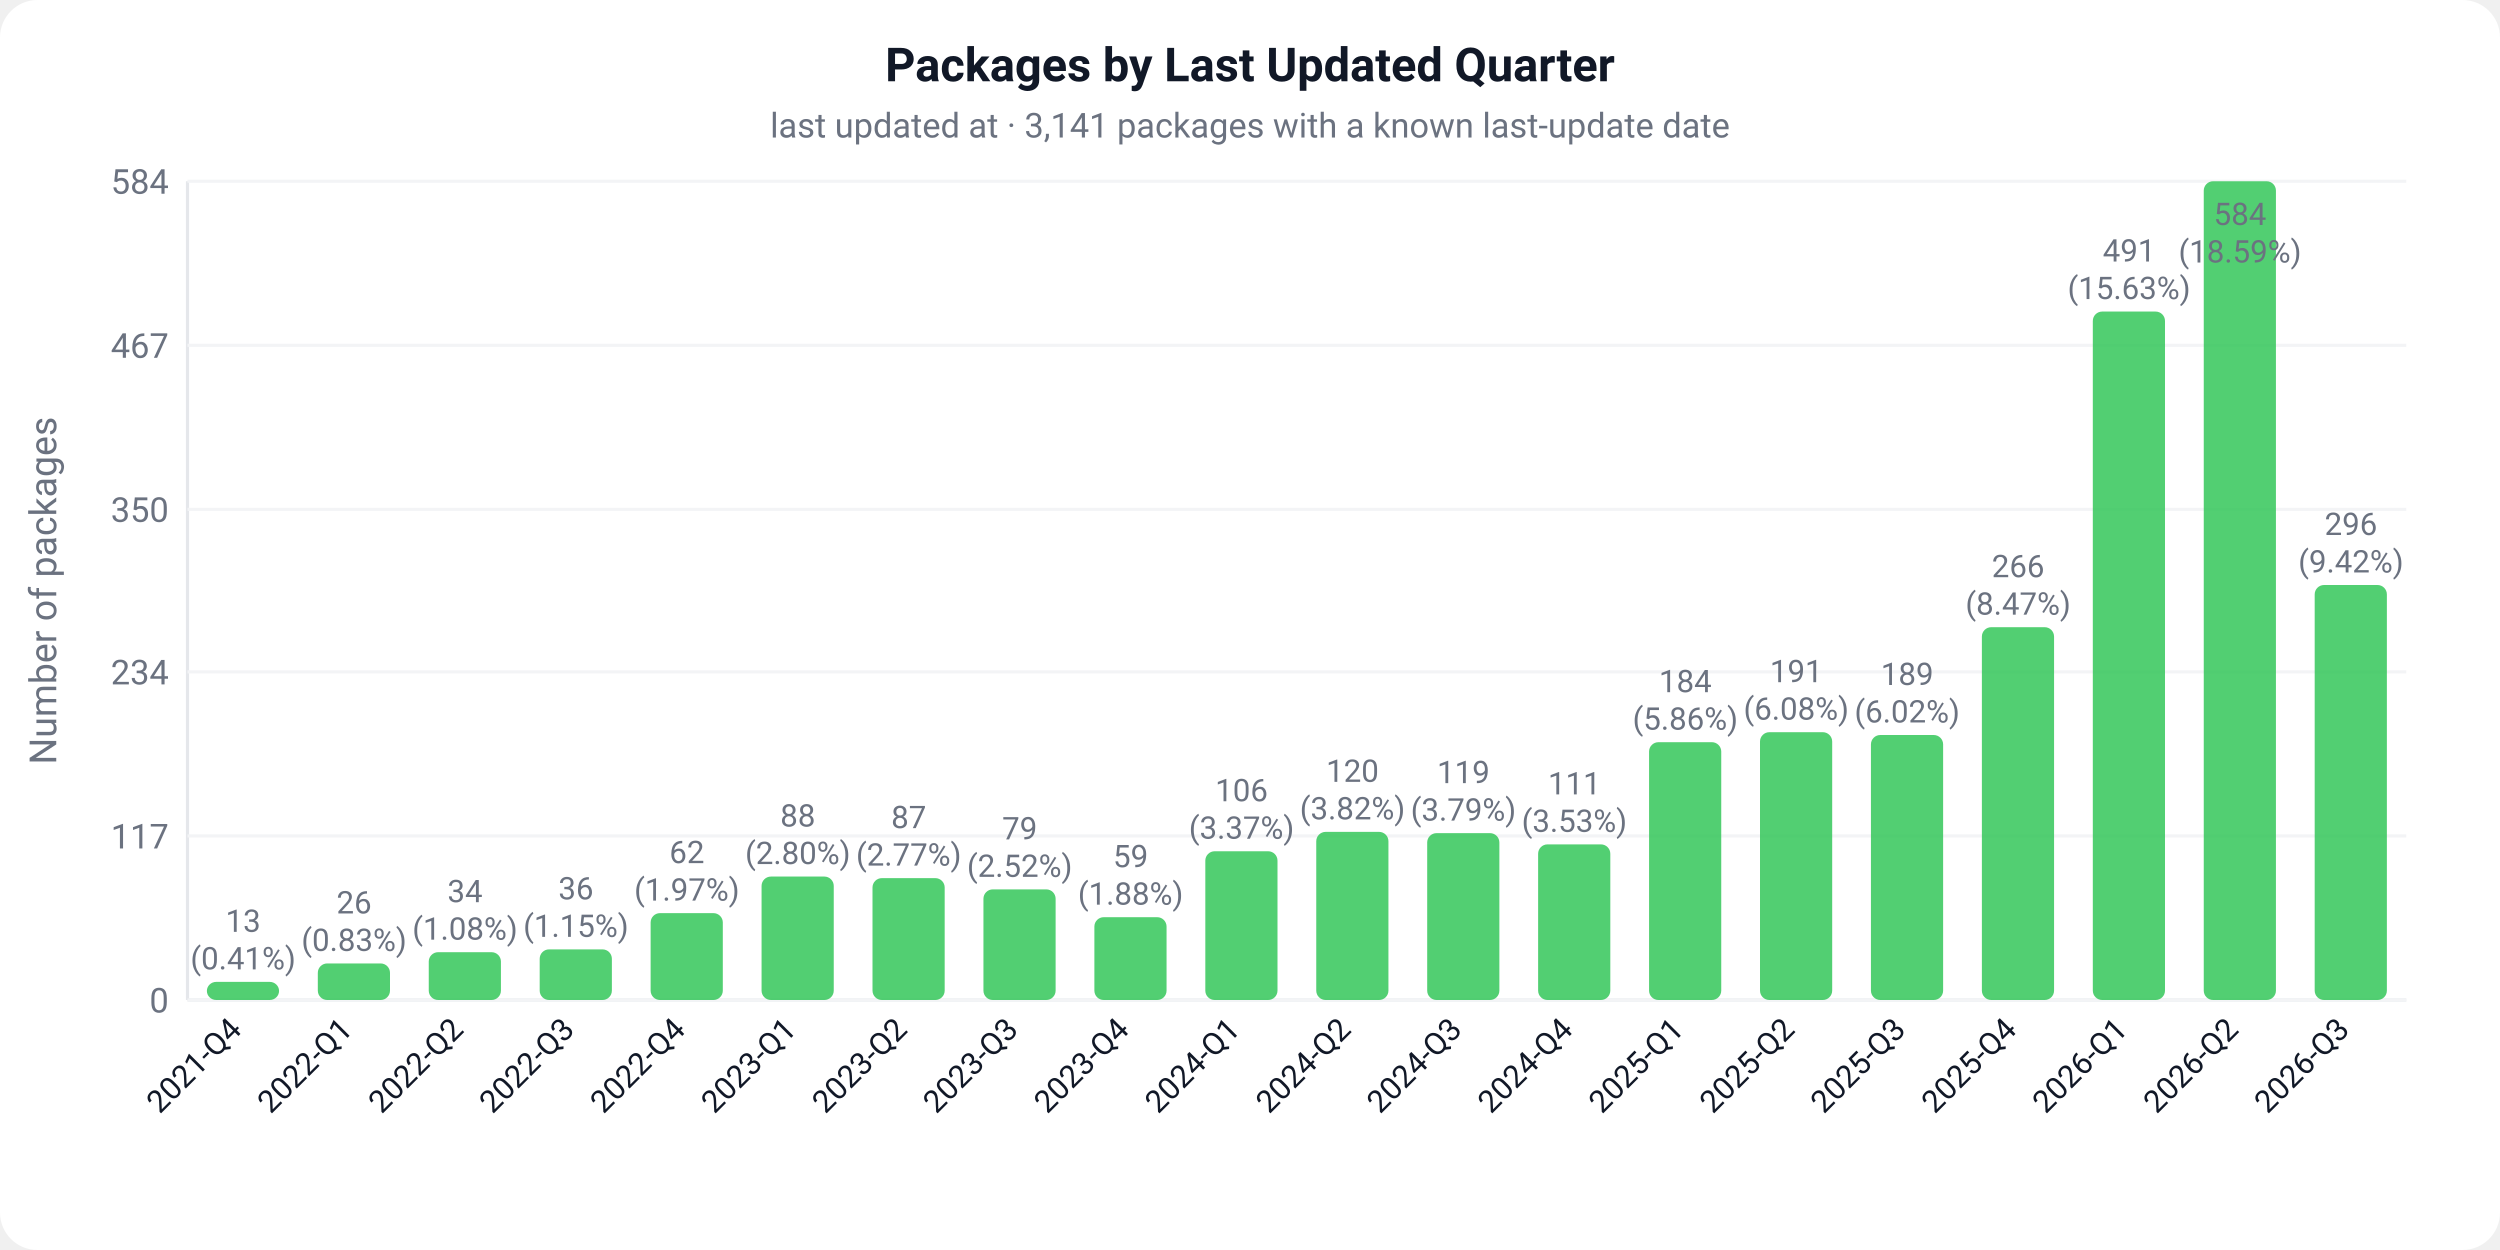
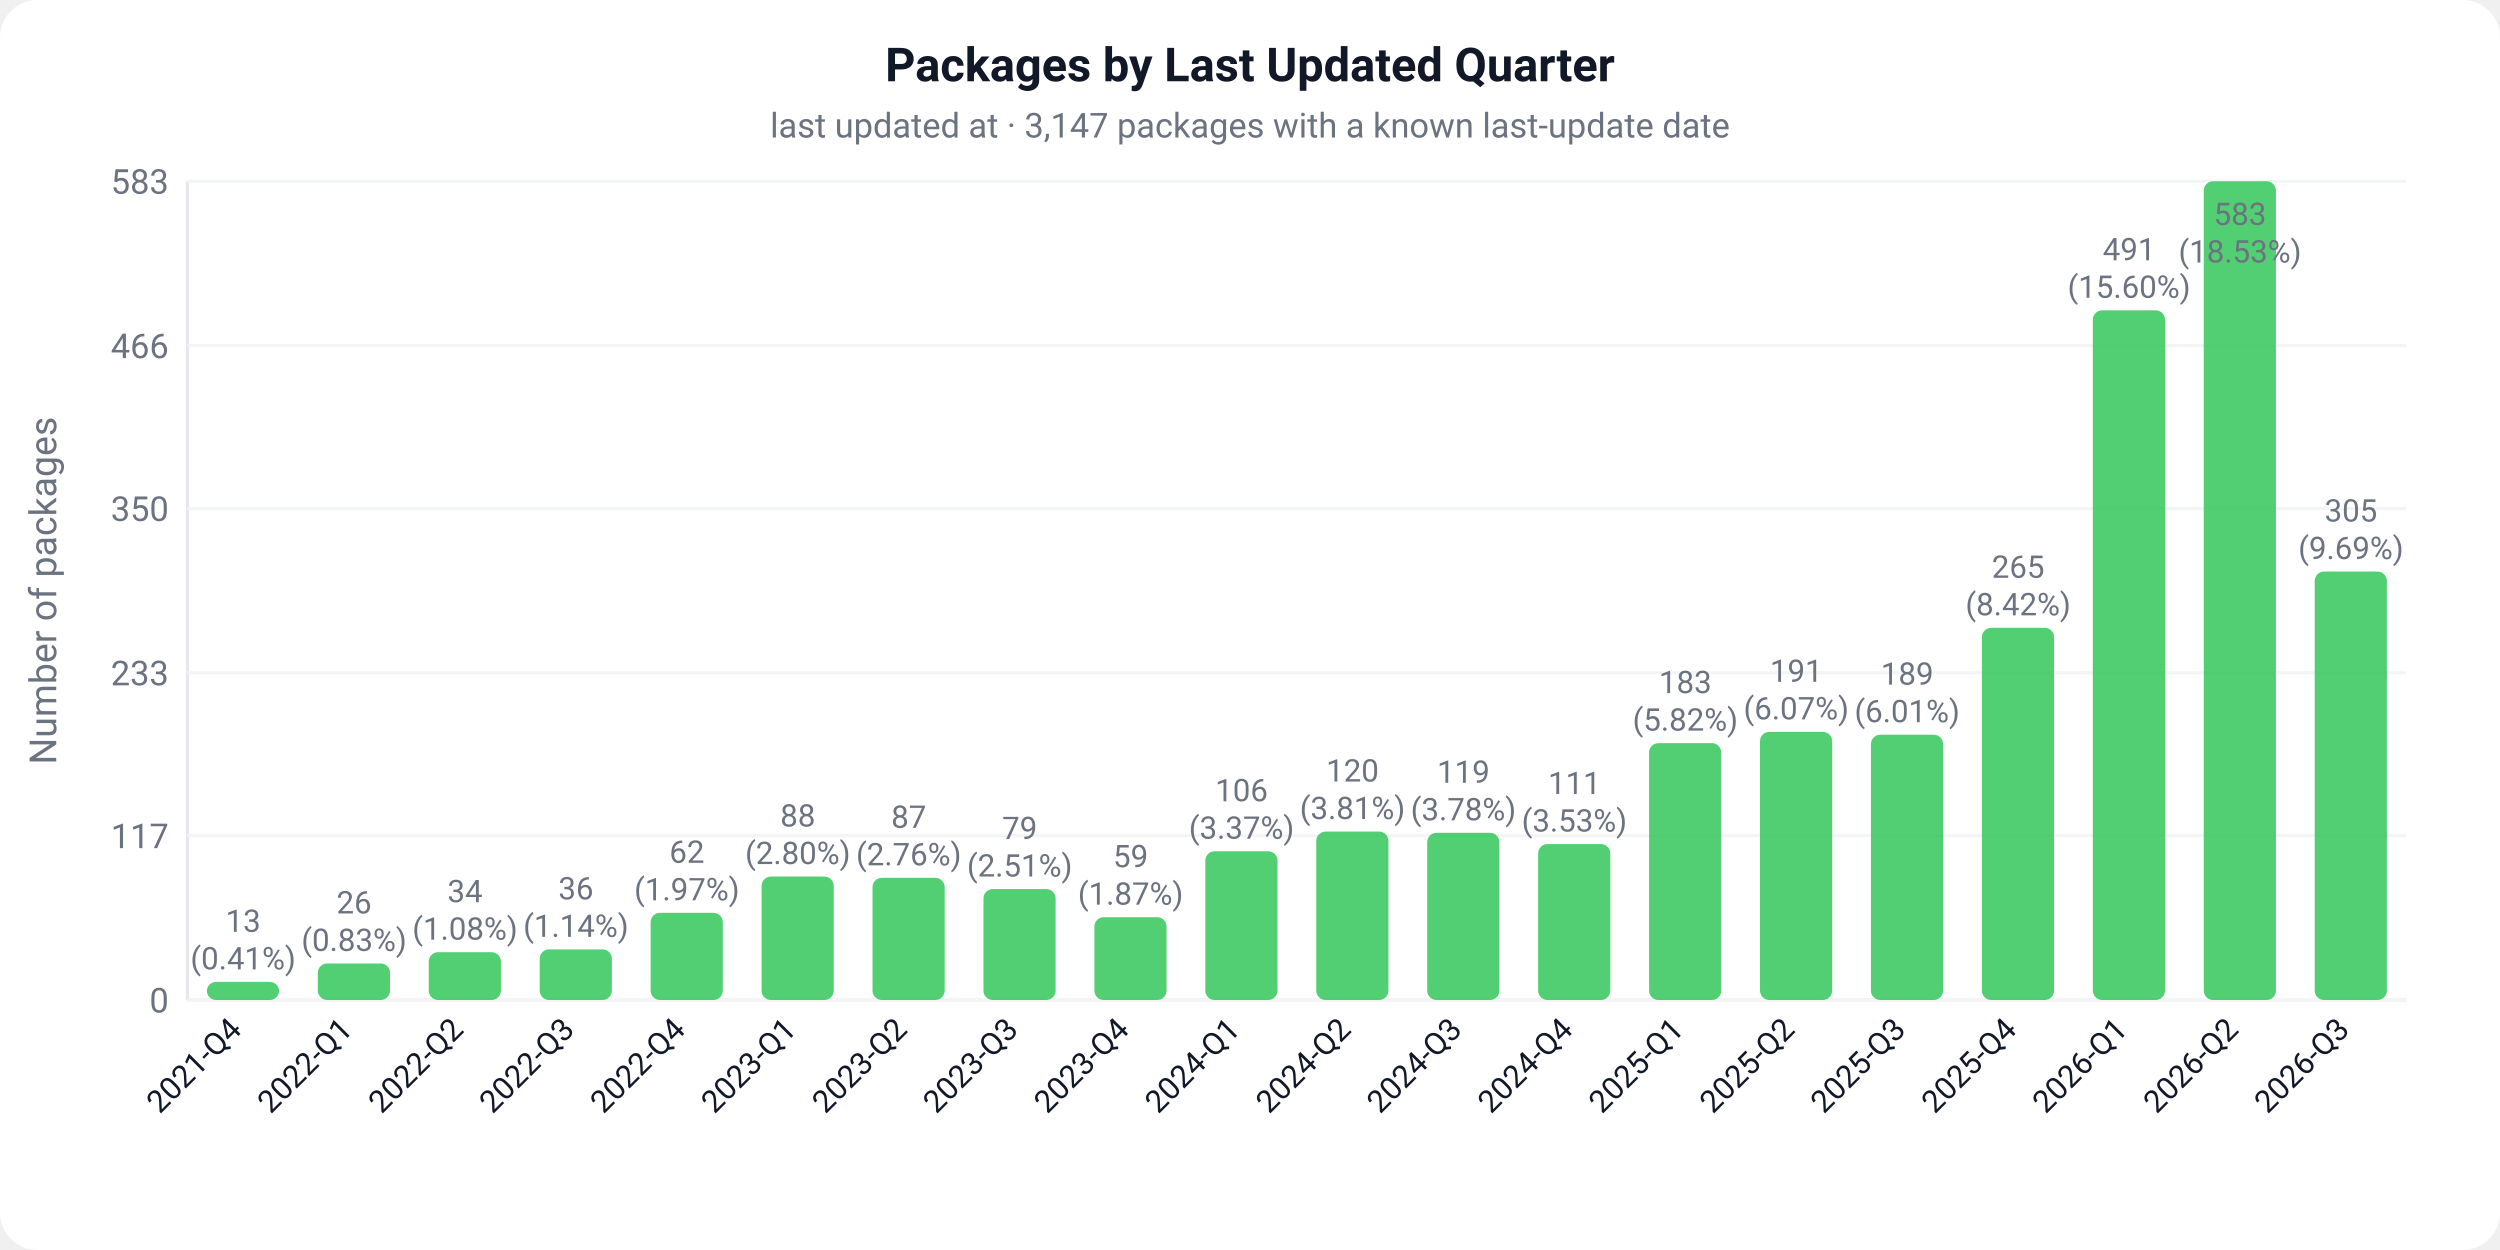
<svg xmlns="http://www.w3.org/2000/svg" width="800" height="400" viewBox="0 0 800 400">
  <defs>
    <style>text { font-family: -apple-system, BlinkMacSystemFont, 'Segoe UI', Roboto, sans-serif; }</style>
  </defs>
  <rect width="800" height="400" fill="#ffffff" rx="12" />
  <text x="400" y="26" text-anchor="middle" font-size="15" font-weight="600" fill="#111827">Packages by Last Updated Quarter</text>
-   <text x="400" y="44" text-anchor="middle" font-size="11" fill="#6b7280">last updated at · 3,141 packages with a known last-update date</text>
+   <text x="400" y="44" text-anchor="middle" font-size="11" fill="#6b7280">last updated at · 3,147 packages with a known last-update date</text>
  <line x1="60" y1="58" x2="60" y2="320" stroke="#e5e7eb" stroke-width="1" />
  <line x1="60" y1="320" x2="770" y2="320" stroke="#e5e7eb" stroke-width="1" />
  <text x="-189" y="18" text-anchor="middle" font-size="12" fill="#6b7280" transform="rotate(-90)">Number of packages</text>
  <line x1="60" y1="320.0" x2="770" y2="320.0" stroke="#f3f4f6" stroke-width="1" />
  <text x="54" y="324.0" text-anchor="end" font-size="11" fill="#6b7280">0</text>
-   <line x1="60" y1="267.5" x2="770" y2="267.5" stroke="#f3f4f6" stroke-width="1" />
-   <text x="54" y="271.5" text-anchor="end" font-size="11" fill="#6b7280">117</text>
-   <line x1="60" y1="215.0" x2="770" y2="215.0" stroke="#f3f4f6" stroke-width="1" />
-   <text x="54" y="219.0" text-anchor="end" font-size="11" fill="#6b7280">234</text>
-   <line x1="60" y1="163.0" x2="770" y2="163.0" stroke="#f3f4f6" stroke-width="1" />
-   <text x="54" y="167.0" text-anchor="end" font-size="11" fill="#6b7280">350</text>
-   <line x1="60" y1="110.5" x2="770" y2="110.5" stroke="#f3f4f6" stroke-width="1" />
-   <text x="54" y="114.5" text-anchor="end" font-size="11" fill="#6b7280">467</text>
+   <line x1="60" y1="267.4" x2="770" y2="267.4" stroke="#f3f4f6" stroke-width="1" />
+   <text x="54" y="271.4" text-anchor="end" font-size="11" fill="#6b7280">117</text>
+   <line x1="60" y1="215.3" x2="770" y2="215.3" stroke="#f3f4f6" stroke-width="1" />
+   <text x="54" y="219.3" text-anchor="end" font-size="11" fill="#6b7280">233</text>
+   <line x1="60" y1="162.7" x2="770" y2="162.7" stroke="#f3f4f6" stroke-width="1" />
+   <text x="54" y="166.7" text-anchor="end" font-size="11" fill="#6b7280">350</text>
+   <line x1="60" y1="110.6" x2="770" y2="110.6" stroke="#f3f4f6" stroke-width="1" />
+   <text x="54" y="114.6" text-anchor="end" font-size="11" fill="#6b7280">466</text>
  <line x1="60" y1="58.0" x2="770" y2="58.0" stroke="#f3f4f6" stroke-width="1" />
-   <text x="54" y="62.0" text-anchor="end" font-size="11" fill="#6b7280">584</text>
+   <text x="54" y="62.0" text-anchor="end" font-size="11" fill="#6b7280">583</text>
  <rect x="66.2" y="314.2" width="23.1" height="5.8" fill="#34C759" rx="3" opacity="0.85" />
  <text x="77.8" y="298.2" text-anchor="middle" font-size="10" fill="#6b7280">13</text>
  <text x="77.8" y="310.2" text-anchor="middle" font-size="10" fill="#6b7280">(0.41%)</text>
  <g transform="translate(77.8,330.0) rotate(-45)">
    <text text-anchor="end" font-size="10" fill="#111827">2021-Q4</text>
  </g>
  <rect x="101.7" y="308.3" width="23.1" height="11.7" fill="#34C759" rx="3" opacity="0.85" />
  <text x="113.3" y="292.3" text-anchor="middle" font-size="10" fill="#6b7280">26</text>
  <text x="113.3" y="304.3" text-anchor="middle" font-size="10" fill="#6b7280">(0.83%)</text>
  <g transform="translate(113.3,330.0) rotate(-45)">
    <text text-anchor="end" font-size="10" fill="#111827">2022-Q1</text>
  </g>
  <rect x="137.2" y="304.7" width="23.1" height="15.3" fill="#34C759" rx="3" opacity="0.85" />
  <text x="148.8" y="288.7" text-anchor="middle" font-size="10" fill="#6b7280">34</text>
  <text x="148.8" y="300.7" text-anchor="middle" font-size="10" fill="#6b7280">(1.08%)</text>
  <g transform="translate(148.8,330.0) rotate(-45)">
    <text text-anchor="end" font-size="10" fill="#111827">2022-Q2</text>
  </g>
  <rect x="172.7" y="303.8" width="23.1" height="16.2" fill="#34C759" rx="3" opacity="0.85" />
  <text x="184.3" y="287.8" text-anchor="middle" font-size="10" fill="#6b7280">36</text>
-   <text x="184.3" y="299.8" text-anchor="middle" font-size="10" fill="#6b7280">(1.15%)</text>
+   <text x="184.3" y="299.8" text-anchor="middle" font-size="10" fill="#6b7280">(1.14%)</text>
  <g transform="translate(184.3,330.0) rotate(-45)">
    <text text-anchor="end" font-size="10" fill="#111827">2022-Q3</text>
  </g>
-   <rect x="208.2" y="292.2" width="23.1" height="27.8" fill="#34C759" rx="3" opacity="0.85" />
-   <text x="219.8" y="276.2" text-anchor="middle" font-size="10" fill="#6b7280">62</text>
-   <text x="219.8" y="288.2" text-anchor="middle" font-size="10" fill="#6b7280">(1.97%)</text>
+   <rect x="208.2" y="292.1" width="23.1" height="27.9" fill="#34C759" rx="3" opacity="0.85" />
+   <text x="219.8" y="276.1" text-anchor="middle" font-size="10" fill="#6b7280">62</text>
+   <text x="219.8" y="288.1" text-anchor="middle" font-size="10" fill="#6b7280">(1.97%)</text>
  <g transform="translate(219.8,330.0) rotate(-45)">
    <text text-anchor="end" font-size="10" fill="#111827">2022-Q4</text>
  </g>
  <rect x="243.7" y="280.5" width="23.1" height="39.5" fill="#34C759" rx="3" opacity="0.85" />
  <text x="255.3" y="264.5" text-anchor="middle" font-size="10" fill="#6b7280">88</text>
  <text x="255.3" y="276.5" text-anchor="middle" font-size="10" fill="#6b7280">(2.80%)</text>
  <g transform="translate(255.3,330.0) rotate(-45)">
    <text text-anchor="end" font-size="10" fill="#111827">2023-Q1</text>
  </g>
-   <rect x="279.2" y="281.0" width="23.1" height="39.0" fill="#34C759" rx="3" opacity="0.85" />
-   <text x="290.8" y="265.0" text-anchor="middle" font-size="10" fill="#6b7280">87</text>
-   <text x="290.8" y="277.0" text-anchor="middle" font-size="10" fill="#6b7280">(2.77%)</text>
+   <rect x="279.2" y="280.9" width="23.1" height="39.1" fill="#34C759" rx="3" opacity="0.85" />
+   <text x="290.8" y="264.9" text-anchor="middle" font-size="10" fill="#6b7280">87</text>
+   <text x="290.8" y="276.9" text-anchor="middle" font-size="10" fill="#6b7280">(2.76%)</text>
  <g transform="translate(290.8,330.0) rotate(-45)">
    <text text-anchor="end" font-size="10" fill="#111827">2023-Q2</text>
  </g>
-   <rect x="314.7" y="284.6" width="23.1" height="35.4" fill="#34C759" rx="3" opacity="0.85" />
-   <text x="326.3" y="268.6" text-anchor="middle" font-size="10" fill="#6b7280">79</text>
-   <text x="326.3" y="280.6" text-anchor="middle" font-size="10" fill="#6b7280">(2.52%)</text>
+   <rect x="314.7" y="284.5" width="23.1" height="35.5" fill="#34C759" rx="3" opacity="0.85" />
+   <text x="326.3" y="268.5" text-anchor="middle" font-size="10" fill="#6b7280">79</text>
+   <text x="326.3" y="280.5" text-anchor="middle" font-size="10" fill="#6b7280">(2.51%)</text>
  <g transform="translate(326.3,330.0) rotate(-45)">
    <text text-anchor="end" font-size="10" fill="#111827">2023-Q3</text>
  </g>
  <rect x="350.2" y="293.5" width="23.1" height="26.5" fill="#34C759" rx="3" opacity="0.85" />
  <text x="361.8" y="277.5" text-anchor="middle" font-size="10" fill="#6b7280">59</text>
-   <text x="361.8" y="289.5" text-anchor="middle" font-size="10" fill="#6b7280">(1.88%)</text>
+   <text x="361.8" y="289.5" text-anchor="middle" font-size="10" fill="#6b7280">(1.87%)</text>
  <g transform="translate(361.8,330.0) rotate(-45)">
    <text text-anchor="end" font-size="10" fill="#111827">2023-Q4</text>
  </g>
  <rect x="385.7" y="272.4" width="23.1" height="47.6" fill="#34C759" rx="3" opacity="0.85" />
  <text x="397.3" y="256.4" text-anchor="middle" font-size="10" fill="#6b7280">106</text>
  <text x="397.3" y="268.4" text-anchor="middle" font-size="10" fill="#6b7280">(3.37%)</text>
  <g transform="translate(397.3,330.0) rotate(-45)">
    <text text-anchor="end" font-size="10" fill="#111827">2024-Q1</text>
  </g>
-   <rect x="421.2" y="266.2" width="23.1" height="53.8" fill="#34C759" rx="3" opacity="0.85" />
-   <text x="432.8" y="250.2" text-anchor="middle" font-size="10" fill="#6b7280">120</text>
-   <text x="432.8" y="262.2" text-anchor="middle" font-size="10" fill="#6b7280">(3.82%)</text>
+   <rect x="421.2" y="266.1" width="23.1" height="53.9" fill="#34C759" rx="3" opacity="0.85" />
+   <text x="432.8" y="250.1" text-anchor="middle" font-size="10" fill="#6b7280">120</text>
+   <text x="432.8" y="262.1" text-anchor="middle" font-size="10" fill="#6b7280">(3.81%)</text>
  <g transform="translate(432.8,330.0) rotate(-45)">
    <text text-anchor="end" font-size="10" fill="#111827">2024-Q2</text>
  </g>
-   <rect x="456.7" y="266.6" width="23.1" height="53.4" fill="#34C759" rx="3" opacity="0.85" />
-   <text x="468.3" y="250.6" text-anchor="middle" font-size="10" fill="#6b7280">119</text>
-   <text x="468.3" y="262.6" text-anchor="middle" font-size="10" fill="#6b7280">(3.79%)</text>
+   <rect x="456.7" y="266.5" width="23.1" height="53.5" fill="#34C759" rx="3" opacity="0.85" />
+   <text x="468.3" y="250.5" text-anchor="middle" font-size="10" fill="#6b7280">119</text>
+   <text x="468.3" y="262.5" text-anchor="middle" font-size="10" fill="#6b7280">(3.78%)</text>
  <g transform="translate(468.3,330.0) rotate(-45)">
    <text text-anchor="end" font-size="10" fill="#111827">2024-Q3</text>
  </g>
-   <rect x="492.2" y="270.2" width="23.1" height="49.8" fill="#34C759" rx="3" opacity="0.85" />
-   <text x="503.8" y="254.2" text-anchor="middle" font-size="10" fill="#6b7280">111</text>
-   <text x="503.8" y="266.2" text-anchor="middle" font-size="10" fill="#6b7280">(3.53%)</text>
+   <rect x="492.2" y="270.1" width="23.1" height="49.9" fill="#34C759" rx="3" opacity="0.85" />
+   <text x="503.8" y="254.1" text-anchor="middle" font-size="10" fill="#6b7280">111</text>
+   <text x="503.8" y="266.1" text-anchor="middle" font-size="10" fill="#6b7280">(3.53%)</text>
  <g transform="translate(503.8,330.0) rotate(-45)">
    <text text-anchor="end" font-size="10" fill="#111827">2024-Q4</text>
  </g>
-   <rect x="527.7" y="237.5" width="23.1" height="82.5" fill="#34C759" rx="3" opacity="0.85" />
-   <text x="539.3" y="221.5" text-anchor="middle" font-size="10" fill="#6b7280">184</text>
-   <text x="539.3" y="233.5" text-anchor="middle" font-size="10" fill="#6b7280">(5.86%)</text>
+   <rect x="527.7" y="237.8" width="23.1" height="82.2" fill="#34C759" rx="3" opacity="0.85" />
+   <text x="539.3" y="221.8" text-anchor="middle" font-size="10" fill="#6b7280">183</text>
+   <text x="539.3" y="233.8" text-anchor="middle" font-size="10" fill="#6b7280">(5.82%)</text>
  <g transform="translate(539.3,330.0) rotate(-45)">
    <text text-anchor="end" font-size="10" fill="#111827">2025-Q1</text>
  </g>
-   <rect x="563.2" y="234.3" width="23.1" height="85.7" fill="#34C759" rx="3" opacity="0.85" />
-   <text x="574.8" y="218.3" text-anchor="middle" font-size="10" fill="#6b7280">191</text>
-   <text x="574.8" y="230.3" text-anchor="middle" font-size="10" fill="#6b7280">(6.08%)</text>
+   <rect x="563.2" y="234.2" width="23.1" height="85.8" fill="#34C759" rx="3" opacity="0.85" />
+   <text x="574.8" y="218.2" text-anchor="middle" font-size="10" fill="#6b7280">191</text>
+   <text x="574.8" y="230.2" text-anchor="middle" font-size="10" fill="#6b7280">(6.07%)</text>
  <g transform="translate(574.8,330.0) rotate(-45)">
    <text text-anchor="end" font-size="10" fill="#111827">2025-Q2</text>
  </g>
-   <rect x="598.7" y="235.2" width="23.1" height="84.8" fill="#34C759" rx="3" opacity="0.85" />
-   <text x="610.3" y="219.2" text-anchor="middle" font-size="10" fill="#6b7280">189</text>
-   <text x="610.3" y="231.2" text-anchor="middle" font-size="10" fill="#6b7280">(6.02%)</text>
+   <rect x="598.7" y="235.1" width="23.1" height="84.9" fill="#34C759" rx="3" opacity="0.85" />
+   <text x="610.3" y="219.1" text-anchor="middle" font-size="10" fill="#6b7280">189</text>
+   <text x="610.3" y="231.1" text-anchor="middle" font-size="10" fill="#6b7280">(6.01%)</text>
  <g transform="translate(610.3,330.0) rotate(-45)">
    <text text-anchor="end" font-size="10" fill="#111827">2025-Q3</text>
  </g>
-   <rect x="634.2" y="200.7" width="23.1" height="119.3" fill="#34C759" rx="3" opacity="0.85" />
-   <text x="645.8" y="184.7" text-anchor="middle" font-size="10" fill="#6b7280">266</text>
-   <text x="645.8" y="196.7" text-anchor="middle" font-size="10" fill="#6b7280">(8.47%)</text>
+   <rect x="634.2" y="200.9" width="23.1" height="119.1" fill="#34C759" rx="3" opacity="0.85" />
+   <text x="645.8" y="184.9" text-anchor="middle" font-size="10" fill="#6b7280">265</text>
+   <text x="645.8" y="196.9" text-anchor="middle" font-size="10" fill="#6b7280">(8.42%)</text>
  <g transform="translate(645.8,330.0) rotate(-45)">
    <text text-anchor="end" font-size="10" fill="#111827">2025-Q4</text>
  </g>
-   <rect x="669.7" y="99.7" width="23.1" height="220.3" fill="#34C759" rx="3" opacity="0.85" />
-   <text x="681.3" y="83.7" text-anchor="middle" font-size="10" fill="#6b7280">491</text>
-   <text x="681.3" y="95.7" text-anchor="middle" font-size="10" fill="#6b7280">(15.63%)</text>
+   <rect x="669.7" y="99.3" width="23.1" height="220.7" fill="#34C759" rx="3" opacity="0.85" />
+   <text x="681.3" y="83.3" text-anchor="middle" font-size="10" fill="#6b7280">491</text>
+   <text x="681.3" y="95.3" text-anchor="middle" font-size="10" fill="#6b7280">(15.60%)</text>
  <g transform="translate(681.3,330.0) rotate(-45)">
    <text text-anchor="end" font-size="10" fill="#111827">2026-Q1</text>
  </g>
  <rect x="705.2" y="58.0" width="23.1" height="262.0" fill="#34C759" rx="3" opacity="0.85" />
-   <text x="716.8" y="72.0" text-anchor="middle" font-size="10" fill="#6b7280">584</text>
-   <text x="716.8" y="84.0" text-anchor="middle" font-size="10" fill="#6b7280">(18.59%)</text>
+   <text x="716.8" y="72.0" text-anchor="middle" font-size="10" fill="#6b7280">583</text>
+   <text x="716.8" y="84.0" text-anchor="middle" font-size="10" fill="#6b7280">(18.53%)</text>
  <g transform="translate(716.8,330.0) rotate(-45)">
    <text text-anchor="end" font-size="10" fill="#111827">2026-Q2</text>
  </g>
-   <rect x="740.7" y="187.2" width="23.1" height="132.8" fill="#34C759" rx="3" opacity="0.85" />
-   <text x="752.3" y="171.2" text-anchor="middle" font-size="10" fill="#6b7280">296</text>
-   <text x="752.3" y="183.2" text-anchor="middle" font-size="10" fill="#6b7280">(9.42%)</text>
+   <rect x="740.7" y="182.9" width="23.1" height="137.1" fill="#34C759" rx="3" opacity="0.85" />
+   <text x="752.3" y="166.9" text-anchor="middle" font-size="10" fill="#6b7280">305</text>
+   <text x="752.3" y="178.9" text-anchor="middle" font-size="10" fill="#6b7280">(9.69%)</text>
  <g transform="translate(752.3,330.0) rotate(-45)">
    <text text-anchor="end" font-size="10" fill="#111827">2026-Q3</text>
  </g>
</svg>
